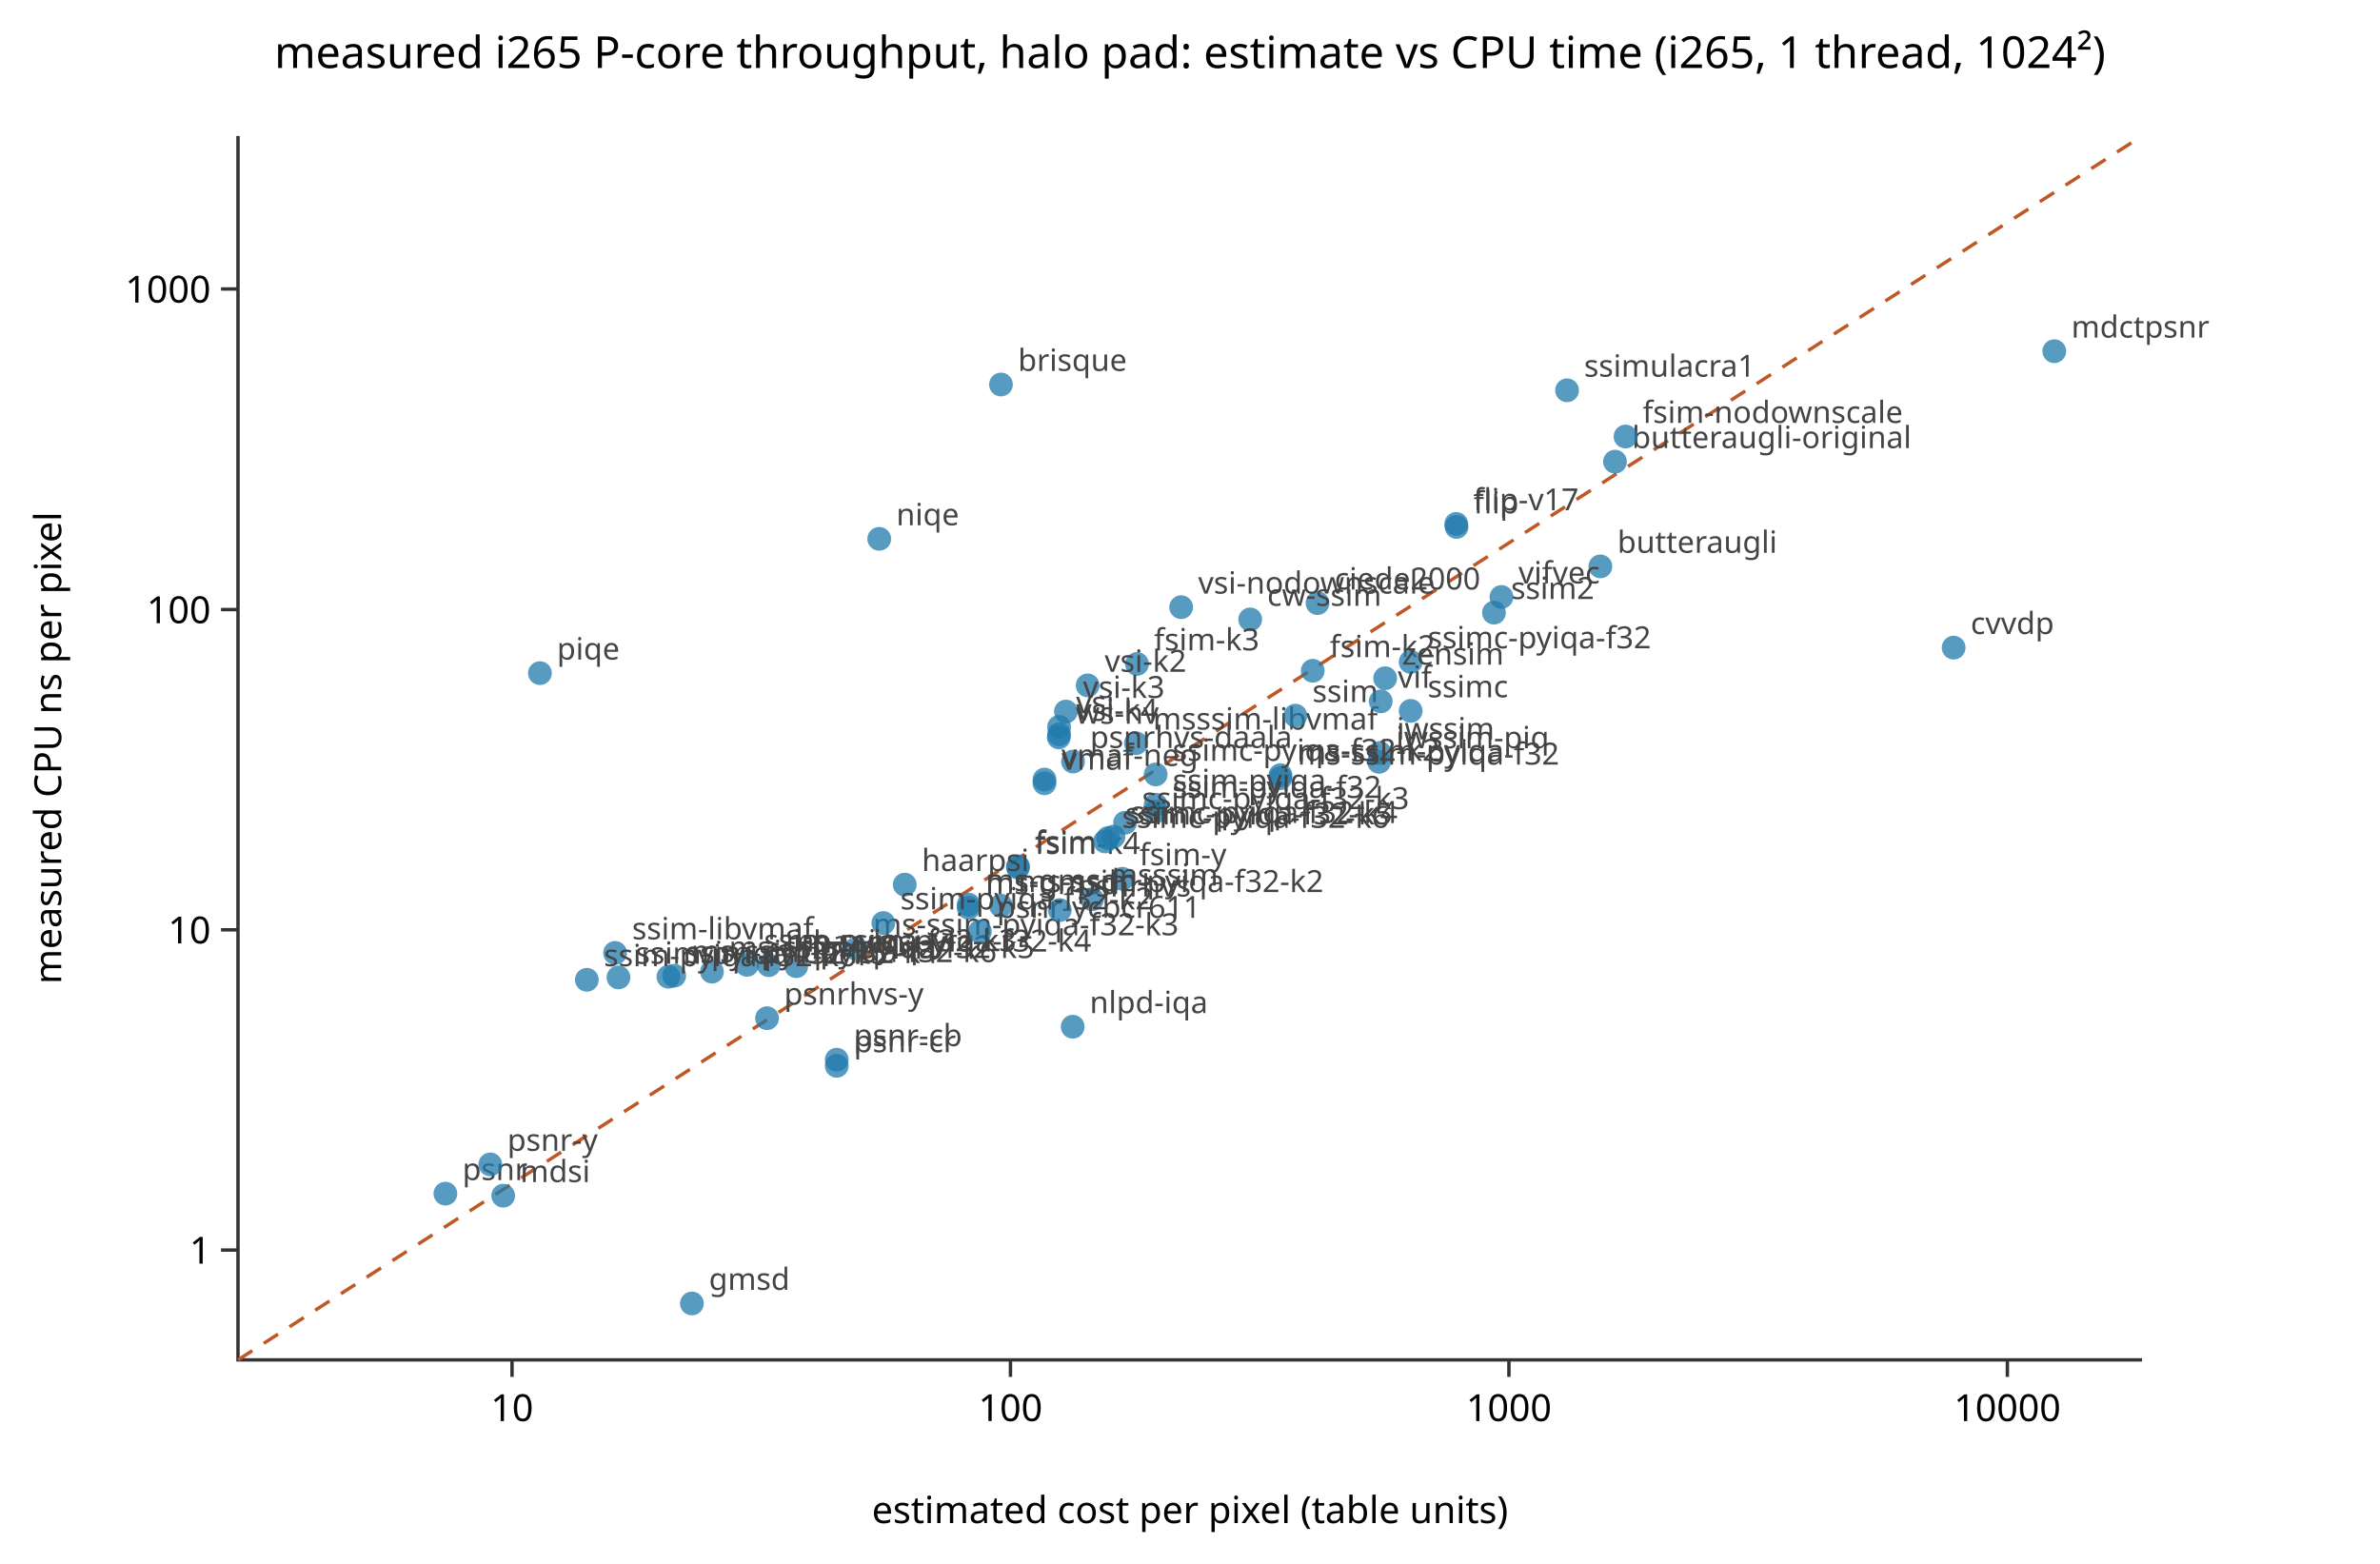
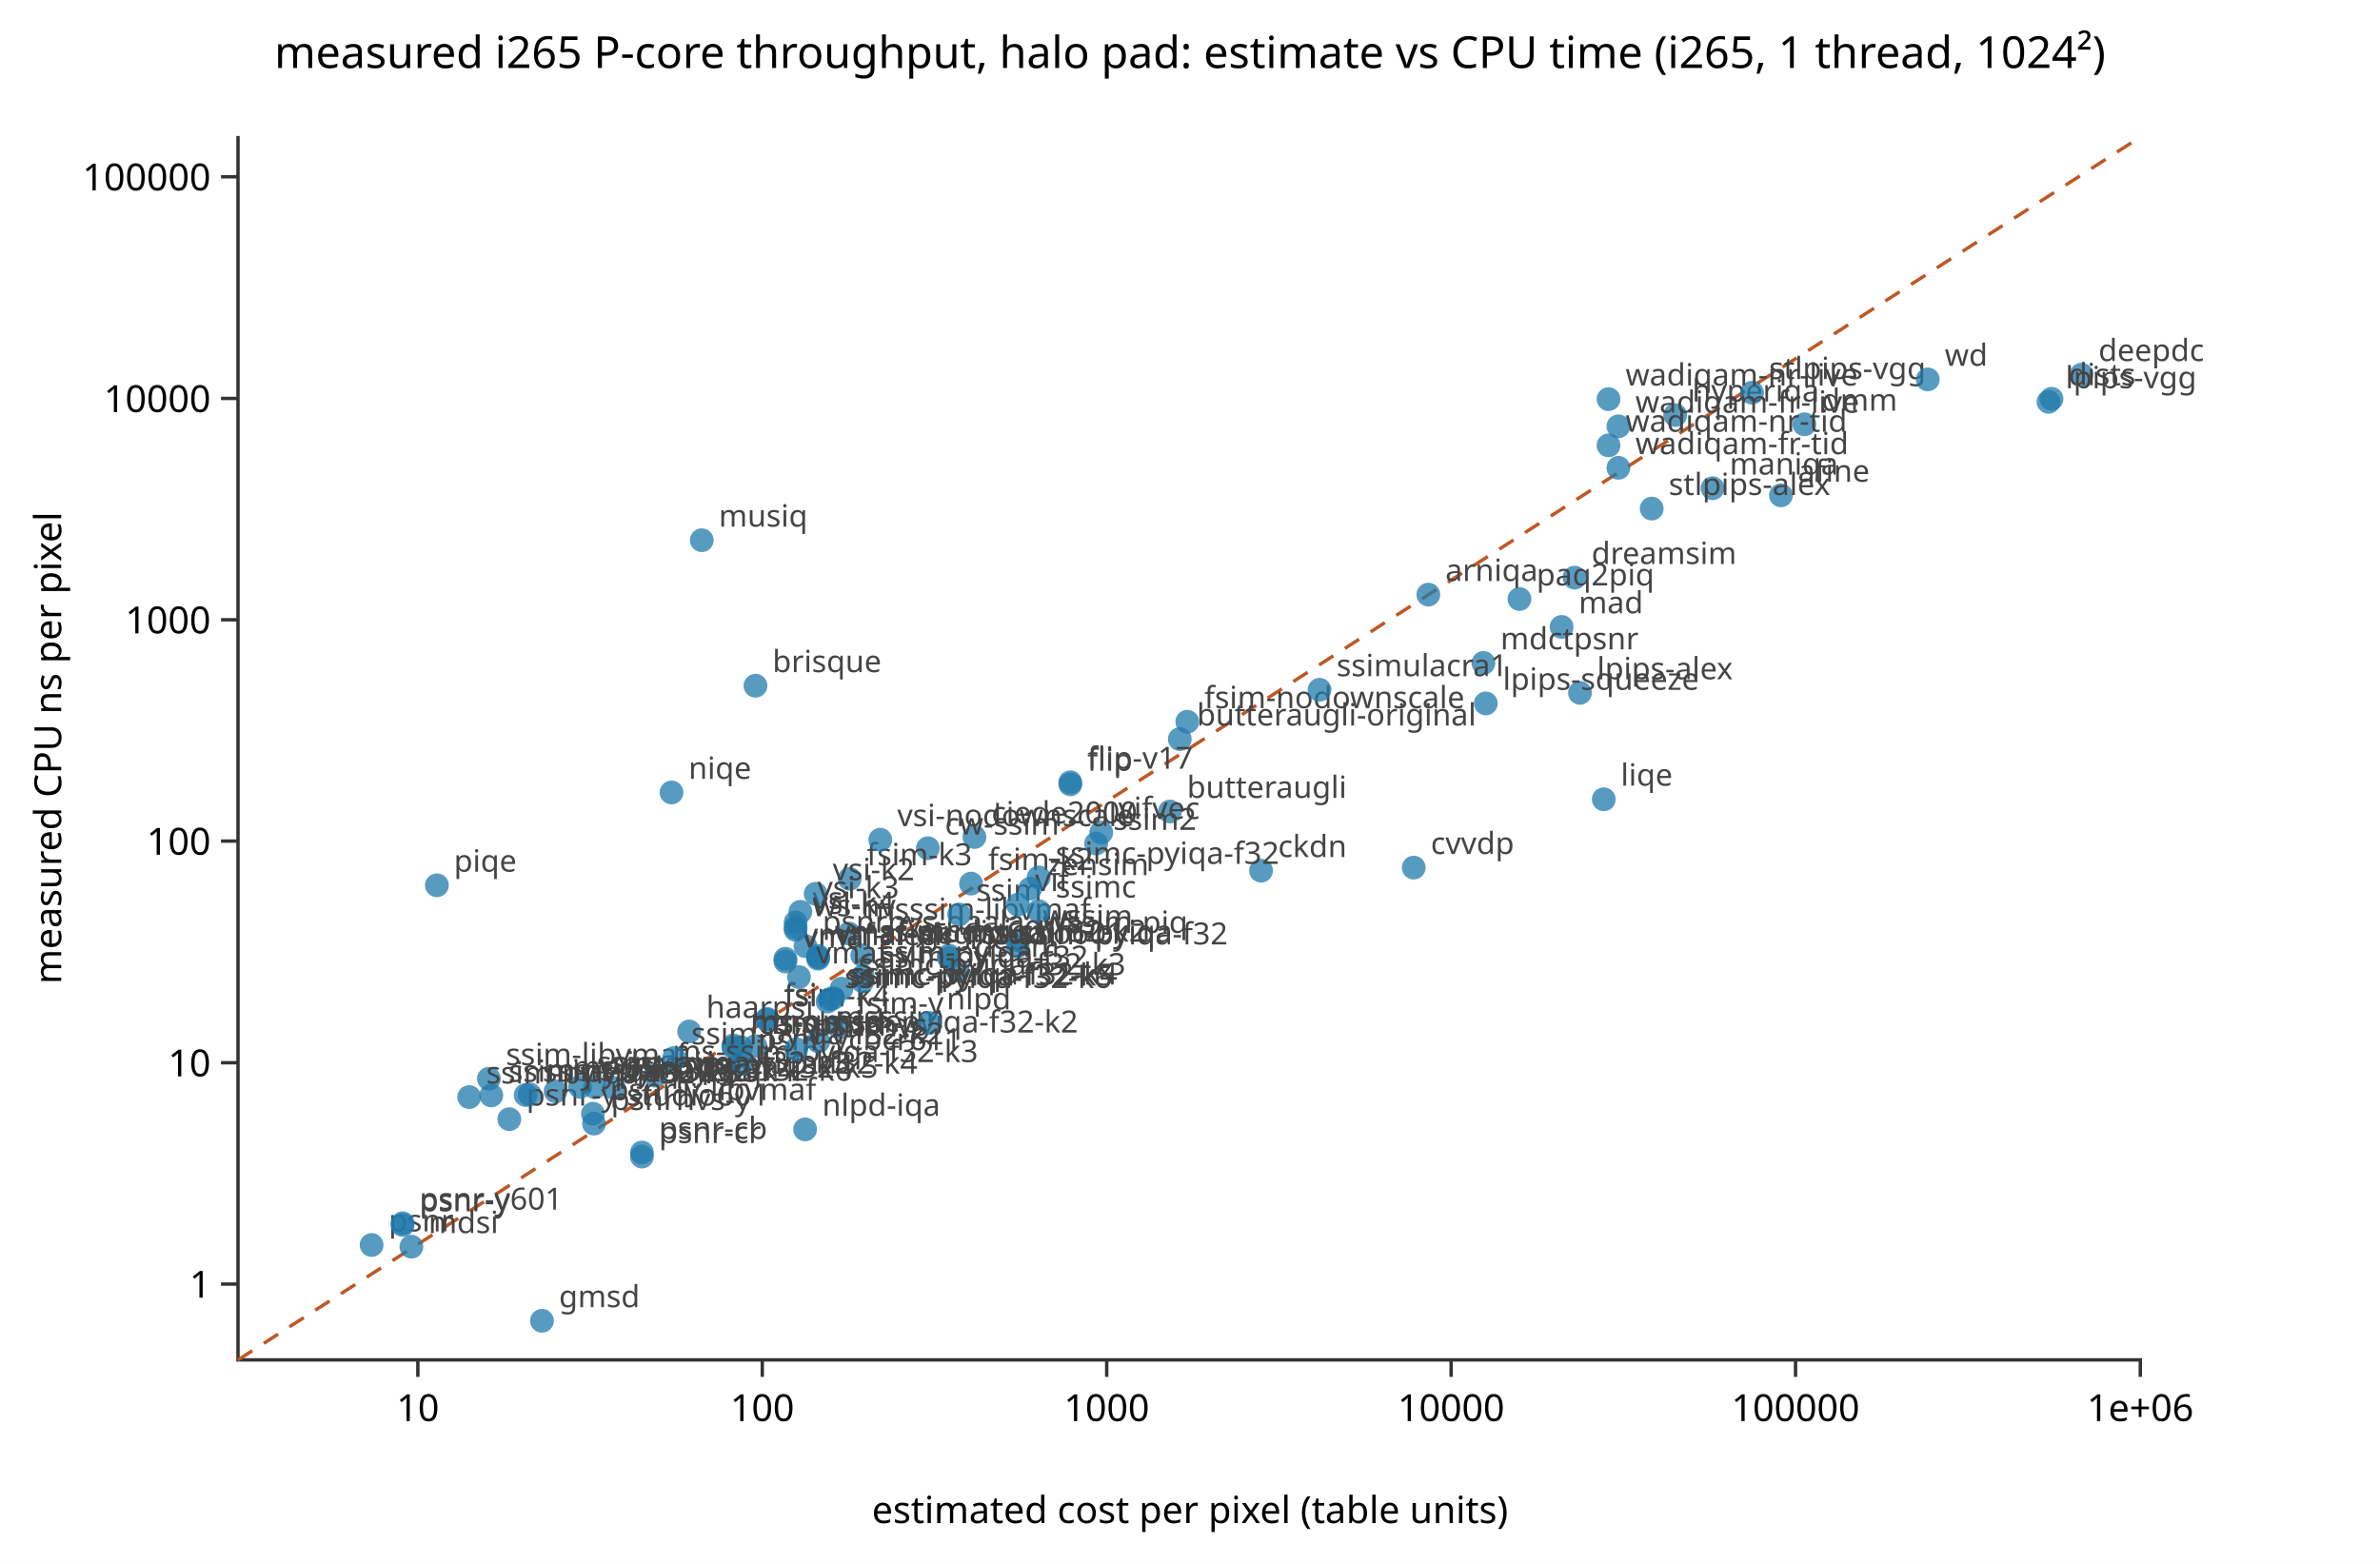
<svg xmlns="http://www.w3.org/2000/svg" viewBox="0 0 700 460" font-family="sans-serif" font-size="11">
  <rect width="700" height="460" fill="white" />
  <text x="350" y="20" text-anchor="middle" font-size="13">measured i265 P-core throughput, halo pad: estimate vs CPU time (i265, 1 thread, 1024²)</text>
  <path d="M70 40V400H630" fill="none" stroke="#333" />
-   <path d="M150.6 400v5" stroke="#333" />
-   <text x="150.6" y="418" text-anchor="middle">10</text>
-   <path d="M297.2 400v5" stroke="#333" />
-   <text x="297.2" y="418" text-anchor="middle">100</text>
-   <path d="M443.8 400v5" stroke="#333" />
-   <text x="443.8" y="418" text-anchor="middle">1000</text>
-   <path d="M590.4 400v5" stroke="#333" />
-   <text x="590.4" y="418" text-anchor="middle">10000</text>
-   <path d="M65 367.7h5" stroke="#333" />
-   <text x="62" y="371.7" text-anchor="end">1</text>
-   <path d="M65 273.5h5" stroke="#333" />
-   <text x="62" y="277.5" text-anchor="end">10</text>
-   <path d="M65 179.3h5" stroke="#333" />
-   <text x="62" y="183.3" text-anchor="end">100</text>
-   <path d="M65 85.0h5" stroke="#333" />
-   <text x="62" y="89.0" text-anchor="end">1000</text>
+   <path d="M122.9 400v5" stroke="#333" />
+   <text x="122.9" y="418" text-anchor="middle">10</text>
+   <path d="M224.2 400v5" stroke="#333" />
+   <text x="224.2" y="418" text-anchor="middle">100</text>
+   <path d="M325.5 400v5" stroke="#333" />
+   <text x="325.5" y="418" text-anchor="middle">1000</text>
+   <path d="M426.8 400v5" stroke="#333" />
+   <text x="426.8" y="418" text-anchor="middle">10000</text>
+   <path d="M528.1 400v5" stroke="#333" />
+   <text x="528.1" y="418" text-anchor="middle">100000</text>
+   <path d="M629.5 400v5" stroke="#333" />
+   <text x="629.5" y="418" text-anchor="middle">1e+06</text>
+   <path d="M65 377.7h5" stroke="#333" />
+   <text x="62" y="381.7" text-anchor="end">1</text>
+   <path d="M65 312.6h5" stroke="#333" />
+   <text x="62" y="316.6" text-anchor="end">10</text>
+   <path d="M65 247.4h5" stroke="#333" />
+   <text x="62" y="251.4" text-anchor="end">100</text>
+   <path d="M65 182.3h5" stroke="#333" />
+   <text x="62" y="186.3" text-anchor="end">1000</text>
+   <path d="M65 117.2h5" stroke="#333" />
+   <text x="62" y="121.2" text-anchor="end">10000</text>
+   <path d="M65 52.0h5" stroke="#333" />
+   <text x="62" y="56.0" text-anchor="end">100000</text>
  <path d="M70.0 400.0L630.0 40.0" stroke="#bf5825" stroke-dasharray="5 4" />
-   <circle cx="294.4" cy="113.1" r="3.5" fill="#2179ac" fill-opacity=".75" />
-   <text x="299.4" y="109.1" font-size="9" fill="#444">brisque</text>
-   <circle cx="470.7" cy="166.6" r="3.5" fill="#2179ac" fill-opacity=".75" />
-   <text x="475.7" y="162.6" font-size="9" fill="#444">butteraugli</text>
-   <circle cx="475.0" cy="135.8" r="3.5" fill="#2179ac" fill-opacity=".75" />
-   <text x="480.0" y="131.8" font-size="9" fill="#444">butteraugli-original</text>
-   <circle cx="387.5" cy="177.4" r="3.5" fill="#2179ac" fill-opacity=".75" />
-   <text x="392.5" y="173.4" font-size="9" fill="#444">ciede2000</text>
-   <circle cx="574.6" cy="190.5" r="3.5" fill="#2179ac" fill-opacity=".75" />
-   <text x="579.6" y="186.5" font-size="9" fill="#444">cvvdp</text>
-   <circle cx="367.7" cy="182.2" r="3.5" fill="#2179ac" fill-opacity=".75" />
-   <text x="372.7" y="178.2" font-size="9" fill="#444">cw-ssim</text>
-   <circle cx="428.4" cy="155.0" r="3.5" fill="#2179ac" fill-opacity=".75" />
-   <text x="433.4" y="151.0" font-size="9" fill="#444">flip</text>
-   <circle cx="428.3" cy="154.1" r="3.5" fill="#2179ac" fill-opacity=".75" />
-   <text x="433.3" y="150.1" font-size="9" fill="#444">flip-v17</text>
-   <circle cx="299.4" cy="254.8" r="3.5" fill="#2179ac" fill-opacity=".75" />
-   <text x="304.4" y="250.8" font-size="9" fill="#444">fsim</text>
-   <circle cx="386.1" cy="197.3" r="3.5" fill="#2179ac" fill-opacity=".75" />
-   <text x="391.1" y="193.3" font-size="9" fill="#444">fsim-k2</text>
-   <circle cx="334.4" cy="195.3" r="3.5" fill="#2179ac" fill-opacity=".75" />
-   <text x="339.4" y="191.3" font-size="9" fill="#444">fsim-k3</text>
-   <circle cx="299.4" cy="255.2" r="3.5" fill="#2179ac" fill-opacity=".75" />
-   <text x="304.4" y="251.2" font-size="9" fill="#444">fsim-k4</text>
-   <circle cx="478.1" cy="128.4" r="3.5" fill="#2179ac" fill-opacity=".75" />
-   <text x="483.1" y="124.4" font-size="9" fill="#444">fsim-nodownscale</text>
-   <circle cx="330.1" cy="258.5" r="3.5" fill="#2179ac" fill-opacity=".75" />
-   <text x="335.1" y="254.5" font-size="9" fill="#444">fsim-y</text>
-   <circle cx="203.5" cy="383.4" r="3.5" fill="#2179ac" fill-opacity=".75" />
-   <text x="208.5" y="379.4" font-size="9" fill="#444">gmsd</text>
-   <circle cx="266.1" cy="260.2" r="3.5" fill="#2179ac" fill-opacity=".75" />
-   <text x="271.1" y="256.2" font-size="9" fill="#444">haarpsi</text>
-   <circle cx="234.2" cy="284.2" r="3.5" fill="#2179ac" fill-opacity=".75" />
-   <text x="239.2" y="280.2" font-size="9" fill="#444">haarpsi-y</text>
-   <circle cx="405.8" cy="221.5" r="3.5" fill="#2179ac" fill-opacity=".75" />
-   <text x="410.8" y="217.5" font-size="9" fill="#444">iwssim</text>
-   <circle cx="405.6" cy="224.1" r="3.5" fill="#2179ac" fill-opacity=".75" />
-   <text x="410.6" y="220.1" font-size="9" fill="#444">iwssim-piq</text>
-   <circle cx="604.2" cy="103.3" r="3.5" fill="#2179ac" fill-opacity=".75" />
-   <text x="609.2" y="99.3" font-size="9" fill="#444">mdctpsnr</text>
-   <circle cx="148.0" cy="351.7" r="3.5" fill="#2179ac" fill-opacity=".75" />
-   <text x="153.0" y="347.7" font-size="9" fill="#444">mdsi</text>
-   <circle cx="284.9" cy="267.0" r="3.5" fill="#2179ac" fill-opacity=".75" />
-   <text x="289.9" y="263.0" font-size="9" fill="#444">ms-gmsd</text>
-   <circle cx="284.9" cy="266.1" r="3.5" fill="#2179ac" fill-opacity=".75" />
-   <text x="289.9" y="262.1" font-size="9" fill="#444">ms-gmsdc</text>
-   <circle cx="376.6" cy="228.0" r="3.5" fill="#2179ac" fill-opacity=".75" />
-   <text x="381.6" y="224.0" font-size="9" fill="#444">ms-ssim-pyiqa</text>
-   <circle cx="376.6" cy="228.9" r="3.5" fill="#2179ac" fill-opacity=".75" />
-   <text x="381.6" y="224.9" font-size="9" fill="#444">ms-ssim-pyiqa-f32</text>
-   <circle cx="294.4" cy="266.4" r="3.5" fill="#2179ac" fill-opacity=".75" />
-   <text x="299.4" y="262.4" font-size="9" fill="#444">ms-ssim-pyiqa-f32-k2</text>
-   <circle cx="251.8" cy="279.1" r="3.5" fill="#2179ac" fill-opacity=".75" />
-   <text x="256.8" y="275.1" font-size="9" fill="#444">ms-ssim-pyiqa-f32-k3</text>
-   <circle cx="226.1" cy="283.9" r="3.5" fill="#2179ac" fill-opacity=".75" />
-   <text x="231.1" y="279.9" font-size="9" fill="#444">ms-ssim-pyiqa-f32-k4</text>
-   <circle cx="209.4" cy="285.8" r="3.5" fill="#2179ac" fill-opacity=".75" />
-   <text x="214.4" y="281.8" font-size="9" fill="#444">ms-ssim-pyiqa-f32-k5</text>
-   <circle cx="198.3" cy="287.0" r="3.5" fill="#2179ac" fill-opacity=".75" />
-   <text x="203.3" y="283.0" font-size="9" fill="#444">ms-ssim-pyiqa-f32-k6</text>
-   <circle cx="321.2" cy="264.5" r="3.5" fill="#2179ac" fill-opacity=".75" />
-   <text x="326.2" y="260.5" font-size="9" fill="#444">msssim</text>
-   <circle cx="334.1" cy="218.6" r="3.5" fill="#2179ac" fill-opacity=".75" />
-   <text x="339.1" y="214.6" font-size="9" fill="#444">msssim-libvmaf</text>
-   <circle cx="258.6" cy="158.5" r="3.5" fill="#2179ac" fill-opacity=".75" />
-   <text x="263.6" y="154.5" font-size="9" fill="#444">niqe</text>
-   <circle cx="315.5" cy="302.0" r="3.5" fill="#2179ac" fill-opacity=".75" />
-   <text x="320.5" y="298.0" font-size="9" fill="#444">nlpd-iqa</text>
-   <circle cx="158.8" cy="198.0" r="3.5" fill="#2179ac" fill-opacity=".75" />
-   <text x="163.8" y="194.0" font-size="9" fill="#444">piqe</text>
-   <circle cx="131.0" cy="351.1" r="3.5" fill="#2179ac" fill-opacity=".75" />
-   <text x="136.0" y="347.1" font-size="9" fill="#444">psnr</text>
-   <circle cx="246.1" cy="311.7" r="3.5" fill="#2179ac" fill-opacity=".75" />
-   <text x="251.1" y="307.7" font-size="9" fill="#444">psnr-cb</text>
-   <circle cx="246.1" cy="313.5" r="3.5" fill="#2179ac" fill-opacity=".75" />
-   <text x="251.1" y="309.5" font-size="9" fill="#444">psnr-cr</text>
-   <circle cx="144.2" cy="342.5" r="3.5" fill="#2179ac" fill-opacity=".75" />
-   <text x="149.2" y="338.5" font-size="9" fill="#444">psnr-y</text>
-   <circle cx="288.2" cy="274.0" r="3.5" fill="#2179ac" fill-opacity=".75" />
-   <text x="293.2" y="270.0" font-size="9" fill="#444">psnr-ycbcr611</text>
-   <circle cx="311.7" cy="267.7" r="3.5" fill="#2179ac" fill-opacity=".75" />
-   <text x="316.7" y="263.7" font-size="9" fill="#444">psnrhvs</text>
-   <circle cx="315.6" cy="224.0" r="3.5" fill="#2179ac" fill-opacity=".75" />
-   <text x="320.6" y="220.0" font-size="9" fill="#444">psnrhvs-daala</text>
-   <circle cx="225.6" cy="299.5" r="3.5" fill="#2179ac" fill-opacity=".75" />
-   <text x="230.6" y="295.5" font-size="9" fill="#444">psnrhvs-y</text>
-   <circle cx="381.0" cy="210.5" r="3.5" fill="#2179ac" fill-opacity=".75" />
-   <text x="386.0" y="206.5" font-size="9" fill="#444">ssim</text>
-   <circle cx="180.9" cy="280.3" r="3.5" fill="#2179ac" fill-opacity=".75" />
-   <text x="185.9" y="276.3" font-size="9" fill="#444">ssim-libvmaf</text>
-   <circle cx="339.9" cy="236.7" r="3.5" fill="#2179ac" fill-opacity=".75" />
-   <text x="344.9" y="232.7" font-size="9" fill="#444">ssim-pyiqa</text>
-   <circle cx="339.9" cy="238.7" r="3.5" fill="#2179ac" fill-opacity=".75" />
-   <text x="344.9" y="234.7" font-size="9" fill="#444">ssim-pyiqa-f32</text>
-   <circle cx="259.8" cy="271.5" r="3.5" fill="#2179ac" fill-opacity=".75" />
-   <text x="264.8" y="267.5" font-size="9" fill="#444">ssim-pyiqa-f32-k2</text>
-   <circle cx="219.7" cy="283.8" r="3.5" fill="#2179ac" fill-opacity=".75" />
-   <text x="224.7" y="279.8" font-size="9" fill="#444">ssim-pyiqa-f32-k3</text>
-   <circle cx="196.6" cy="287.3" r="3.5" fill="#2179ac" fill-opacity=".75" />
-   <text x="201.6" y="283.3" font-size="9" fill="#444">ssim-pyiqa-f32-k4</text>
-   <circle cx="181.9" cy="287.5" r="3.5" fill="#2179ac" fill-opacity=".75" />
-   <text x="186.9" y="283.5" font-size="9" fill="#444">ssim-pyiqa-f32-k5</text>
-   <circle cx="172.6" cy="288.2" r="3.5" fill="#2179ac" fill-opacity=".75" />
-   <text x="177.6" y="284.2" font-size="9" fill="#444">ssim-pyiqa-f32-k6</text>
-   <circle cx="439.4" cy="180.2" r="3.5" fill="#2179ac" fill-opacity=".75" />
-   <text x="444.4" y="176.2" font-size="9" fill="#444">ssim2</text>
-   <circle cx="414.9" cy="209.1" r="3.5" fill="#2179ac" fill-opacity=".75" />
-   <text x="419.9" y="205.1" font-size="9" fill="#444">ssimc</text>
-   <circle cx="414.9" cy="194.7" r="3.5" fill="#2179ac" fill-opacity=".75" />
-   <text x="419.9" y="190.7" font-size="9" fill="#444">ssimc-pyiqa-f32</text>
-   <circle cx="339.9" cy="227.8" r="3.5" fill="#2179ac" fill-opacity=".75" />
-   <text x="344.9" y="223.8" font-size="9" fill="#444">ssimc-pyiqa-f32-k2</text>
-   <circle cx="330.9" cy="242.0" r="3.5" fill="#2179ac" fill-opacity=".75" />
-   <text x="335.9" y="238.0" font-size="9" fill="#444">ssimc-pyiqa-f32-k3</text>
-   <circle cx="327.5" cy="246.1" r="3.5" fill="#2179ac" fill-opacity=".75" />
-   <text x="332.5" y="242.1" font-size="9" fill="#444">ssimc-pyiqa-f32-k4</text>
-   <circle cx="325.9" cy="246.5" r="3.5" fill="#2179ac" fill-opacity=".75" />
-   <text x="330.9" y="242.5" font-size="9" fill="#444">ssimc-pyiqa-f32-k5</text>
-   <circle cx="325.0" cy="247.5" r="3.5" fill="#2179ac" fill-opacity=".75" />
-   <text x="330.0" y="243.5" font-size="9" fill="#444">ssimc-pyiqa-f32-k6</text>
-   <circle cx="460.9" cy="114.8" r="3.5" fill="#2179ac" fill-opacity=".75" />
-   <text x="465.9" y="110.8" font-size="9" fill="#444">ssimulacra1</text>
-   <circle cx="406.1" cy="206.3" r="3.5" fill="#2179ac" fill-opacity=".75" />
-   <text x="411.1" y="202.3" font-size="9" fill="#444">vif</text>
-   <circle cx="441.6" cy="175.6" r="3.5" fill="#2179ac" fill-opacity=".75" />
-   <text x="446.6" y="171.6" font-size="9" fill="#444">vifvec</text>
-   <circle cx="307.2" cy="230.4" r="3.5" fill="#2179ac" fill-opacity=".75" />
-   <text x="312.2" y="226.4" font-size="9" fill="#444">vmaf</text>
-   <circle cx="307.2" cy="229.3" r="3.5" fill="#2179ac" fill-opacity=".75" />
-   <text x="312.2" y="225.3" font-size="9" fill="#444">vmaf-neg</text>
-   <circle cx="311.5" cy="213.8" r="3.5" fill="#2179ac" fill-opacity=".75" />
-   <text x="316.5" y="209.8" font-size="9" fill="#444">vsi</text>
-   <circle cx="319.9" cy="201.6" r="3.5" fill="#2179ac" fill-opacity=".75" />
-   <text x="324.9" y="197.6" font-size="9" fill="#444">vsi-k2</text>
-   <circle cx="313.5" cy="209.3" r="3.5" fill="#2179ac" fill-opacity=".75" />
-   <text x="318.5" y="205.3" font-size="9" fill="#444">vsi-k3</text>
-   <circle cx="311.5" cy="216.0" r="3.5" fill="#2179ac" fill-opacity=".75" />
-   <text x="316.5" y="212.0" font-size="9" fill="#444">vsi-k4</text>
-   <circle cx="347.4" cy="178.6" r="3.5" fill="#2179ac" fill-opacity=".75" />
-   <text x="352.4" y="174.6" font-size="9" fill="#444">vsi-nodownscale</text>
-   <circle cx="311.4" cy="216.9" r="3.5" fill="#2179ac" fill-opacity=".75" />
-   <text x="316.4" y="212.9" font-size="9" fill="#444">ws-hv</text>
-   <circle cx="407.4" cy="199.5" r="3.5" fill="#2179ac" fill-opacity=".75" />
-   <text x="412.4" y="195.5" font-size="9" fill="#444">zensim</text>
+   <circle cx="523.8" cy="145.7" r="3.5" fill="#2179ac" fill-opacity=".75" />
+   <text x="528.8" y="141.7" font-size="9" fill="#444">afine</text>
+   <circle cx="420.1" cy="174.9" r="3.5" fill="#2179ac" fill-opacity=".75" />
+   <text x="425.1" y="170.9" font-size="9" fill="#444">arniqa</text>
+   <circle cx="222.2" cy="201.7" r="3.5" fill="#2179ac" fill-opacity=".75" />
+   <text x="227.2" y="197.7" font-size="9" fill="#444">brisque</text>
+   <circle cx="344.1" cy="238.7" r="3.5" fill="#2179ac" fill-opacity=".75" />
+   <text x="349.1" y="234.7" font-size="9" fill="#444">butteraugli</text>
+   <circle cx="347.0" cy="217.4" r="3.5" fill="#2179ac" fill-opacity=".75" />
+   <text x="352.0" y="213.4" font-size="9" fill="#444">butteraugli-original</text>
+   <circle cx="218.0" cy="308.1" r="3.5" fill="#2179ac" fill-opacity=".75" />
+   <text x="223.0" y="304.1" font-size="9" fill="#444">cambi</text>
+   <circle cx="286.6" cy="246.2" r="3.5" fill="#2179ac" fill-opacity=".75" />
+   <text x="291.6" y="242.2" font-size="9" fill="#444">ciede2000</text>
+   <circle cx="370.9" cy="256.1" r="3.5" fill="#2179ac" fill-opacity=".75" />
+   <text x="375.9" y="252.1" font-size="9" fill="#444">ckdn</text>
+   <circle cx="415.8" cy="255.2" r="3.5" fill="#2179ac" fill-opacity=".75" />
+   <text x="420.8" y="251.2" font-size="9" fill="#444">cvvdp</text>
+   <circle cx="272.9" cy="249.5" r="3.5" fill="#2179ac" fill-opacity=".75" />
+   <text x="277.9" y="245.5" font-size="9" fill="#444">cw-ssim</text>
+   <circle cx="612.2" cy="110.2" r="3.5" fill="#2179ac" fill-opacity=".75" />
+   <text x="617.2" y="106.2" font-size="9" fill="#444">deepdc</text>
+   <circle cx="603.4" cy="117.3" r="3.5" fill="#2179ac" fill-opacity=".75" />
+   <text x="608.4" y="113.3" font-size="9" fill="#444">dists</text>
+   <circle cx="530.7" cy="124.8" r="3.5" fill="#2179ac" fill-opacity=".75" />
+   <text x="535.7" y="120.8" font-size="9" fill="#444">dmm</text>
+   <circle cx="463.1" cy="169.9" r="3.5" fill="#2179ac" fill-opacity=".75" />
+   <text x="468.1" y="165.9" font-size="9" fill="#444">dreamsim</text>
+   <circle cx="281.7" cy="285.5" r="3.5" fill="#2179ac" fill-opacity=".75" />
+   <text x="286.7" y="281.5" font-size="9" fill="#444">dssim</text>
+   <circle cx="314.8" cy="230.7" r="3.5" fill="#2179ac" fill-opacity=".75" />
+   <text x="319.8" y="226.7" font-size="9" fill="#444">flip</text>
+   <circle cx="314.8" cy="230.1" r="3.5" fill="#2179ac" fill-opacity=".75" />
+   <text x="319.8" y="226.1" font-size="9" fill="#444">flip-v17</text>
+   <circle cx="225.6" cy="299.7" r="3.5" fill="#2179ac" fill-opacity=".75" />
+   <text x="230.6" y="295.7" font-size="9" fill="#444">fsim</text>
+   <circle cx="285.6" cy="259.9" r="3.5" fill="#2179ac" fill-opacity=".75" />
+   <text x="290.6" y="255.9" font-size="9" fill="#444">fsim-k2</text>
+   <circle cx="249.9" cy="258.5" r="3.5" fill="#2179ac" fill-opacity=".75" />
+   <text x="254.9" y="254.5" font-size="9" fill="#444">fsim-k3</text>
+   <circle cx="225.6" cy="300.0" r="3.5" fill="#2179ac" fill-opacity=".75" />
+   <text x="230.6" y="296.0" font-size="9" fill="#444">fsim-k4</text>
+   <circle cx="349.2" cy="212.3" r="3.5" fill="#2179ac" fill-opacity=".75" />
+   <text x="354.2" y="208.3" font-size="9" fill="#444">fsim-nodownscale</text>
+   <circle cx="246.9" cy="302.2" r="3.5" fill="#2179ac" fill-opacity=".75" />
+   <text x="251.9" y="298.2" font-size="9" fill="#444">fsim-y</text>
+   <circle cx="159.4" cy="388.5" r="3.5" fill="#2179ac" fill-opacity=".75" />
+   <text x="164.4" y="384.5" font-size="9" fill="#444">gmsd</text>
+   <circle cx="202.7" cy="303.4" r="3.5" fill="#2179ac" fill-opacity=".75" />
+   <text x="207.7" y="299.4" font-size="9" fill="#444">haarpsi</text>
+   <circle cx="180.6" cy="320.0" r="3.5" fill="#2179ac" fill-opacity=".75" />
+   <text x="185.6" y="316.0" font-size="9" fill="#444">haarpsi-y</text>
+   <circle cx="492.7" cy="122.1" r="3.5" fill="#2179ac" fill-opacity=".75" />
+   <text x="497.7" y="118.1" font-size="9" fill="#444">hyperiqa</text>
+   <circle cx="299.4" cy="276.6" r="3.5" fill="#2179ac" fill-opacity=".75" />
+   <text x="304.4" y="272.6" font-size="9" fill="#444">iwssim</text>
+   <circle cx="299.3" cy="278.4" r="3.5" fill="#2179ac" fill-opacity=".75" />
+   <text x="304.3" y="274.4" font-size="9" fill="#444">iwssim-piq</text>
+   <circle cx="471.7" cy="235.1" r="3.5" fill="#2179ac" fill-opacity=".75" />
+   <text x="476.7" y="231.1" font-size="9" fill="#444">liqe</text>
+   <circle cx="464.7" cy="203.8" r="3.5" fill="#2179ac" fill-opacity=".75" />
+   <text x="469.7" y="199.8" font-size="9" fill="#444">lpips-alex</text>
+   <circle cx="437.0" cy="206.9" r="3.5" fill="#2179ac" fill-opacity=".75" />
+   <text x="442.0" y="202.9" font-size="9" fill="#444">lpips-squeeze</text>
+   <circle cx="602.5" cy="118.2" r="3.5" fill="#2179ac" fill-opacity=".75" />
+   <text x="607.5" y="114.2" font-size="9" fill="#444">lpips-vgg</text>
+   <circle cx="459.3" cy="184.4" r="3.5" fill="#2179ac" fill-opacity=".75" />
+   <text x="464.3" y="180.4" font-size="9" fill="#444">mad</text>
+   <circle cx="503.7" cy="143.6" r="3.5" fill="#2179ac" fill-opacity=".75" />
+   <text x="508.7" y="139.6" font-size="9" fill="#444">maniqa</text>
+   <circle cx="436.3" cy="195.0" r="3.5" fill="#2179ac" fill-opacity=".75" />
+   <text x="441.3" y="191.0" font-size="9" fill="#444">mdctpsnr</text>
+   <circle cx="121.0" cy="366.7" r="3.5" fill="#2179ac" fill-opacity=".75" />
+   <text x="126.0" y="362.7" font-size="9" fill="#444">mdsi</text>
+   <circle cx="215.7" cy="308.1" r="3.5" fill="#2179ac" fill-opacity=".75" />
+   <text x="220.7" y="304.1" font-size="9" fill="#444">ms-gmsd</text>
+   <circle cx="215.7" cy="307.5" r="3.5" fill="#2179ac" fill-opacity=".75" />
+   <text x="220.7" y="303.5" font-size="9" fill="#444">ms-gmsdc</text>
+   <circle cx="279.1" cy="281.1" r="3.5" fill="#2179ac" fill-opacity=".75" />
+   <text x="284.1" y="277.1" font-size="9" fill="#444">ms-ssim-pyiqa</text>
+   <circle cx="279.1" cy="281.8" r="3.5" fill="#2179ac" fill-opacity=".75" />
+   <text x="284.1" y="277.8" font-size="9" fill="#444">ms-ssim-pyiqa-f32</text>
+   <circle cx="222.2" cy="307.7" r="3.5" fill="#2179ac" fill-opacity=".75" />
+   <text x="227.2" y="303.7" font-size="9" fill="#444">ms-ssim-pyiqa-f32-k2</text>
+   <circle cx="192.8" cy="316.4" r="3.5" fill="#2179ac" fill-opacity=".75" />
+   <text x="197.8" y="312.4" font-size="9" fill="#444">ms-ssim-pyiqa-f32-k3</text>
+   <circle cx="175.0" cy="319.8" r="3.5" fill="#2179ac" fill-opacity=".75" />
+   <text x="180.0" y="315.8" font-size="9" fill="#444">ms-ssim-pyiqa-f32-k4</text>
+   <circle cx="163.4" cy="321.0" r="3.5" fill="#2179ac" fill-opacity=".75" />
+   <text x="168.4" y="317.0" font-size="9" fill="#444">ms-ssim-pyiqa-f32-k5</text>
+   <circle cx="155.8" cy="321.9" r="3.5" fill="#2179ac" fill-opacity=".75" />
+   <text x="160.8" y="317.9" font-size="9" fill="#444">ms-ssim-pyiqa-f32-k6</text>
+   <circle cx="240.7" cy="306.3" r="3.5" fill="#2179ac" fill-opacity=".75" />
+   <text x="245.7" y="302.3" font-size="9" fill="#444">msssim</text>
+   <circle cx="249.7" cy="274.6" r="3.5" fill="#2179ac" fill-opacity=".75" />
+   <text x="254.7" y="270.6" font-size="9" fill="#444">msssim-libvmaf</text>
+   <circle cx="206.4" cy="158.9" r="3.5" fill="#2179ac" fill-opacity=".75" />
+   <text x="211.4" y="154.9" font-size="9" fill="#444">musiq</text>
+   <circle cx="197.5" cy="233.1" r="3.5" fill="#2179ac" fill-opacity=".75" />
+   <text x="202.5" y="229.1" font-size="9" fill="#444">niqe</text>
+   <circle cx="273.4" cy="300.9" r="3.5" fill="#2179ac" fill-opacity=".75" />
+   <text x="278.4" y="296.9" font-size="9" fill="#444">nlpd</text>
+   <circle cx="236.8" cy="332.2" r="3.5" fill="#2179ac" fill-opacity=".75" />
+   <text x="241.8" y="328.2" font-size="9" fill="#444">nlpd-iqa</text>
+   <circle cx="446.9" cy="176.2" r="3.5" fill="#2179ac" fill-opacity=".75" />
+   <text x="451.9" y="172.2" font-size="9" fill="#444">paq2piq</text>
+   <circle cx="128.5" cy="260.4" r="3.5" fill="#2179ac" fill-opacity=".75" />
+   <text x="133.5" y="256.4" font-size="9" fill="#444">piqe</text>
+   <circle cx="109.3" cy="366.2" r="3.5" fill="#2179ac" fill-opacity=".75" />
+   <text x="114.3" y="362.2" font-size="9" fill="#444">psnr</text>
+   <circle cx="188.8" cy="339.0" r="3.5" fill="#2179ac" fill-opacity=".75" />
+   <text x="193.8" y="335.0" font-size="9" fill="#444">psnr-cb</text>
+   <circle cx="188.8" cy="340.2" r="3.5" fill="#2179ac" fill-opacity=".75" />
+   <text x="193.8" y="336.2" font-size="9" fill="#444">psnr-cr</text>
+   <circle cx="118.4" cy="360.3" r="3.5" fill="#2179ac" fill-opacity=".75" />
+   <text x="123.4" y="356.3" font-size="9" fill="#444">psnr-y</text>
+   <circle cx="174.4" cy="327.6" r="3.5" fill="#2179ac" fill-opacity=".75" />
+   <text x="179.4" y="323.6" font-size="9" fill="#444">psnr-y-libvmaf</text>
+   <circle cx="149.8" cy="329.2" r="3.5" fill="#2179ac" fill-opacity=".75" />
+   <text x="154.8" y="325.2" font-size="9" fill="#444">psnr-y-studio601</text>
+   <circle cx="118.4" cy="359.8" r="3.5" fill="#2179ac" fill-opacity=".75" />
+   <text x="123.4" y="355.8" font-size="9" fill="#444">psnr-y601</text>
+   <circle cx="217.9" cy="312.9" r="3.5" fill="#2179ac" fill-opacity=".75" />
+   <text x="222.9" y="308.9" font-size="9" fill="#444">psnr-ycbcr611</text>
+   <circle cx="234.2" cy="308.6" r="3.5" fill="#2179ac" fill-opacity=".75" />
+   <text x="239.2" y="304.6" font-size="9" fill="#444">psnrhvs</text>
+   <circle cx="236.9" cy="278.3" r="3.5" fill="#2179ac" fill-opacity=".75" />
+   <text x="241.9" y="274.3" font-size="9" fill="#444">psnrhvs-daala</text>
+   <circle cx="174.7" cy="330.5" r="3.5" fill="#2179ac" fill-opacity=".75" />
+   <text x="179.7" y="326.5" font-size="9" fill="#444">psnrhvs-y</text>
+   <circle cx="282.1" cy="269.0" r="3.5" fill="#2179ac" fill-opacity=".75" />
+   <text x="287.1" y="265.0" font-size="9" fill="#444">ssim</text>
+   <circle cx="143.8" cy="317.3" r="3.5" fill="#2179ac" fill-opacity=".75" />
+   <text x="148.8" y="313.3" font-size="9" fill="#444">ssim-libvmaf</text>
+   <circle cx="253.7" cy="287.2" r="3.5" fill="#2179ac" fill-opacity=".75" />
+   <text x="258.7" y="283.2" font-size="9" fill="#444">ssim-pyiqa</text>
+   <circle cx="253.7" cy="288.6" r="3.5" fill="#2179ac" fill-opacity=".75" />
+   <text x="258.7" y="284.6" font-size="9" fill="#444">ssim-pyiqa-f32</text>
+   <circle cx="198.3" cy="311.2" r="3.5" fill="#2179ac" fill-opacity=".75" />
+   <text x="203.3" y="307.2" font-size="9" fill="#444">ssim-pyiqa-f32-k2</text>
+   <circle cx="170.6" cy="319.7" r="3.5" fill="#2179ac" fill-opacity=".75" />
+   <text x="175.6" y="315.7" font-size="9" fill="#444">ssim-pyiqa-f32-k3</text>
+   <circle cx="154.6" cy="322.1" r="3.5" fill="#2179ac" fill-opacity=".75" />
+   <text x="159.6" y="318.1" font-size="9" fill="#444">ssim-pyiqa-f32-k4</text>
+   <circle cx="144.5" cy="322.2" r="3.5" fill="#2179ac" fill-opacity=".75" />
+   <text x="149.5" y="318.2" font-size="9" fill="#444">ssim-pyiqa-f32-k5</text>
+   <circle cx="138.0" cy="322.7" r="3.5" fill="#2179ac" fill-opacity=".75" />
+   <text x="143.0" y="318.7" font-size="9" fill="#444">ssim-pyiqa-f32-k6</text>
+   <circle cx="322.4" cy="248.1" r="3.5" fill="#2179ac" fill-opacity=".75" />
+   <text x="327.4" y="244.1" font-size="9" fill="#444">ssim2</text>
+   <circle cx="305.5" cy="268.0" r="3.5" fill="#2179ac" fill-opacity=".75" />
+   <text x="310.5" y="264.0" font-size="9" fill="#444">ssimc</text>
+   <circle cx="305.5" cy="258.1" r="3.5" fill="#2179ac" fill-opacity=".75" />
+   <text x="310.5" y="254.1" font-size="9" fill="#444">ssimc-pyiqa-f32</text>
+   <circle cx="253.6" cy="281.0" r="3.5" fill="#2179ac" fill-opacity=".75" />
+   <text x="258.6" y="277.0" font-size="9" fill="#444">ssimc-pyiqa-f32-k2</text>
+   <circle cx="247.5" cy="290.8" r="3.5" fill="#2179ac" fill-opacity=".75" />
+   <text x="252.5" y="286.8" font-size="9" fill="#444">ssimc-pyiqa-f32-k3</text>
+   <circle cx="245.1" cy="293.6" r="3.5" fill="#2179ac" fill-opacity=".75" />
+   <text x="250.1" y="289.6" font-size="9" fill="#444">ssimc-pyiqa-f32-k4</text>
+   <circle cx="244.0" cy="293.9" r="3.5" fill="#2179ac" fill-opacity=".75" />
+   <text x="249.0" y="289.9" font-size="9" fill="#444">ssimc-pyiqa-f32-k5</text>
+   <circle cx="243.4" cy="294.6" r="3.5" fill="#2179ac" fill-opacity=".75" />
+   <text x="248.4" y="290.6" font-size="9" fill="#444">ssimc-pyiqa-f32-k6</text>
+   <circle cx="388.1" cy="202.9" r="3.5" fill="#2179ac" fill-opacity=".75" />
+   <text x="393.1" y="198.9" font-size="9" fill="#444">ssimulacra1</text>
+   <circle cx="485.8" cy="149.6" r="3.5" fill="#2179ac" fill-opacity=".75" />
+   <text x="490.8" y="145.6" font-size="9" fill="#444">stlpips-alex</text>
+   <circle cx="515.3" cy="115.5" r="3.5" fill="#2179ac" fill-opacity=".75" />
+   <text x="520.3" y="111.5" font-size="9" fill="#444">stlpips-vgg</text>
+   <circle cx="299.4" cy="266.1" r="3.5" fill="#2179ac" fill-opacity=".75" />
+   <text x="304.4" y="262.1" font-size="9" fill="#444">vif</text>
+   <circle cx="323.9" cy="244.9" r="3.5" fill="#2179ac" fill-opacity=".75" />
+   <text x="328.9" y="240.9" font-size="9" fill="#444">vifvec</text>
+   <circle cx="231.0" cy="282.8" r="3.5" fill="#2179ac" fill-opacity=".75" />
+   <text x="236.0" y="278.8" font-size="9" fill="#444">vmaf</text>
+   <circle cx="240.6" cy="282.0" r="3.5" fill="#2179ac" fill-opacity=".75" />
+   <text x="245.6" y="278.0" font-size="9" fill="#444">vmaf-4k</text>
+   <circle cx="231.0" cy="282.0" r="3.5" fill="#2179ac" fill-opacity=".75" />
+   <text x="236.0" y="278.0" font-size="9" fill="#444">vmaf-neg</text>
+   <circle cx="240.6" cy="281.6" r="3.5" fill="#2179ac" fill-opacity=".75" />
+   <text x="245.6" y="277.6" font-size="9" fill="#444">vmaf-neg-studio601</text>
+   <circle cx="240.6" cy="281.2" r="3.5" fill="#2179ac" fill-opacity=".75" />
+   <text x="245.6" y="277.2" font-size="9" fill="#444">vmaf-studio601</text>
+   <circle cx="235.0" cy="287.4" r="3.5" fill="#2179ac" fill-opacity=".75" />
+   <text x="240.0" y="283.4" font-size="9" fill="#444">vmaf-v1</text>
+   <circle cx="234.0" cy="271.3" r="3.5" fill="#2179ac" fill-opacity=".75" />
+   <text x="239.0" y="267.3" font-size="9" fill="#444">vsi</text>
+   <circle cx="239.9" cy="262.9" r="3.5" fill="#2179ac" fill-opacity=".75" />
+   <text x="244.9" y="258.9" font-size="9" fill="#444">vsi-k2</text>
+   <circle cx="235.4" cy="268.2" r="3.5" fill="#2179ac" fill-opacity=".75" />
+   <text x="240.4" y="264.2" font-size="9" fill="#444">vsi-k3</text>
+   <circle cx="234.0" cy="272.8" r="3.5" fill="#2179ac" fill-opacity=".75" />
+   <text x="239.0" y="268.8" font-size="9" fill="#444">vsi-k4</text>
+   <circle cx="258.9" cy="247.0" r="3.5" fill="#2179ac" fill-opacity=".75" />
+   <text x="263.9" y="243.0" font-size="9" fill="#444">vsi-nodownscale</text>
+   <circle cx="476.0" cy="125.4" r="3.5" fill="#2179ac" fill-opacity=".75" />
+   <text x="481.0" y="121.4" font-size="9" fill="#444">wadiqam-fr-live</text>
+   <circle cx="476.0" cy="137.6" r="3.5" fill="#2179ac" fill-opacity=".75" />
+   <text x="481.0" y="133.6" font-size="9" fill="#444">wadiqam-fr-tid</text>
+   <circle cx="473.1" cy="117.4" r="3.5" fill="#2179ac" fill-opacity=".75" />
+   <text x="478.1" y="113.4" font-size="9" fill="#444">wadiqam-nr-live</text>
+   <circle cx="473.1" cy="131.0" r="3.5" fill="#2179ac" fill-opacity=".75" />
+   <text x="478.1" y="127.0" font-size="9" fill="#444">wadiqam-nr-tid</text>
+   <circle cx="567.0" cy="111.6" r="3.5" fill="#2179ac" fill-opacity=".75" />
+   <text x="572.0" y="107.6" font-size="9" fill="#444">wd</text>
+   <circle cx="234.0" cy="273.5" r="3.5" fill="#2179ac" fill-opacity=".75" />
+   <text x="239.0" y="269.5" font-size="9" fill="#444">ws-hv</text>
+   <circle cx="303.0" cy="261.4" r="3.5" fill="#2179ac" fill-opacity=".75" />
+   <text x="308.0" y="257.4" font-size="9" fill="#444">zensim</text>
  <text x="350" y="448" text-anchor="middle">estimated cost per pixel (table units)</text>
  <text x="18" y="220" text-anchor="middle" transform="rotate(-90 18 220)">measured CPU ns per pixel</text>
</svg>
